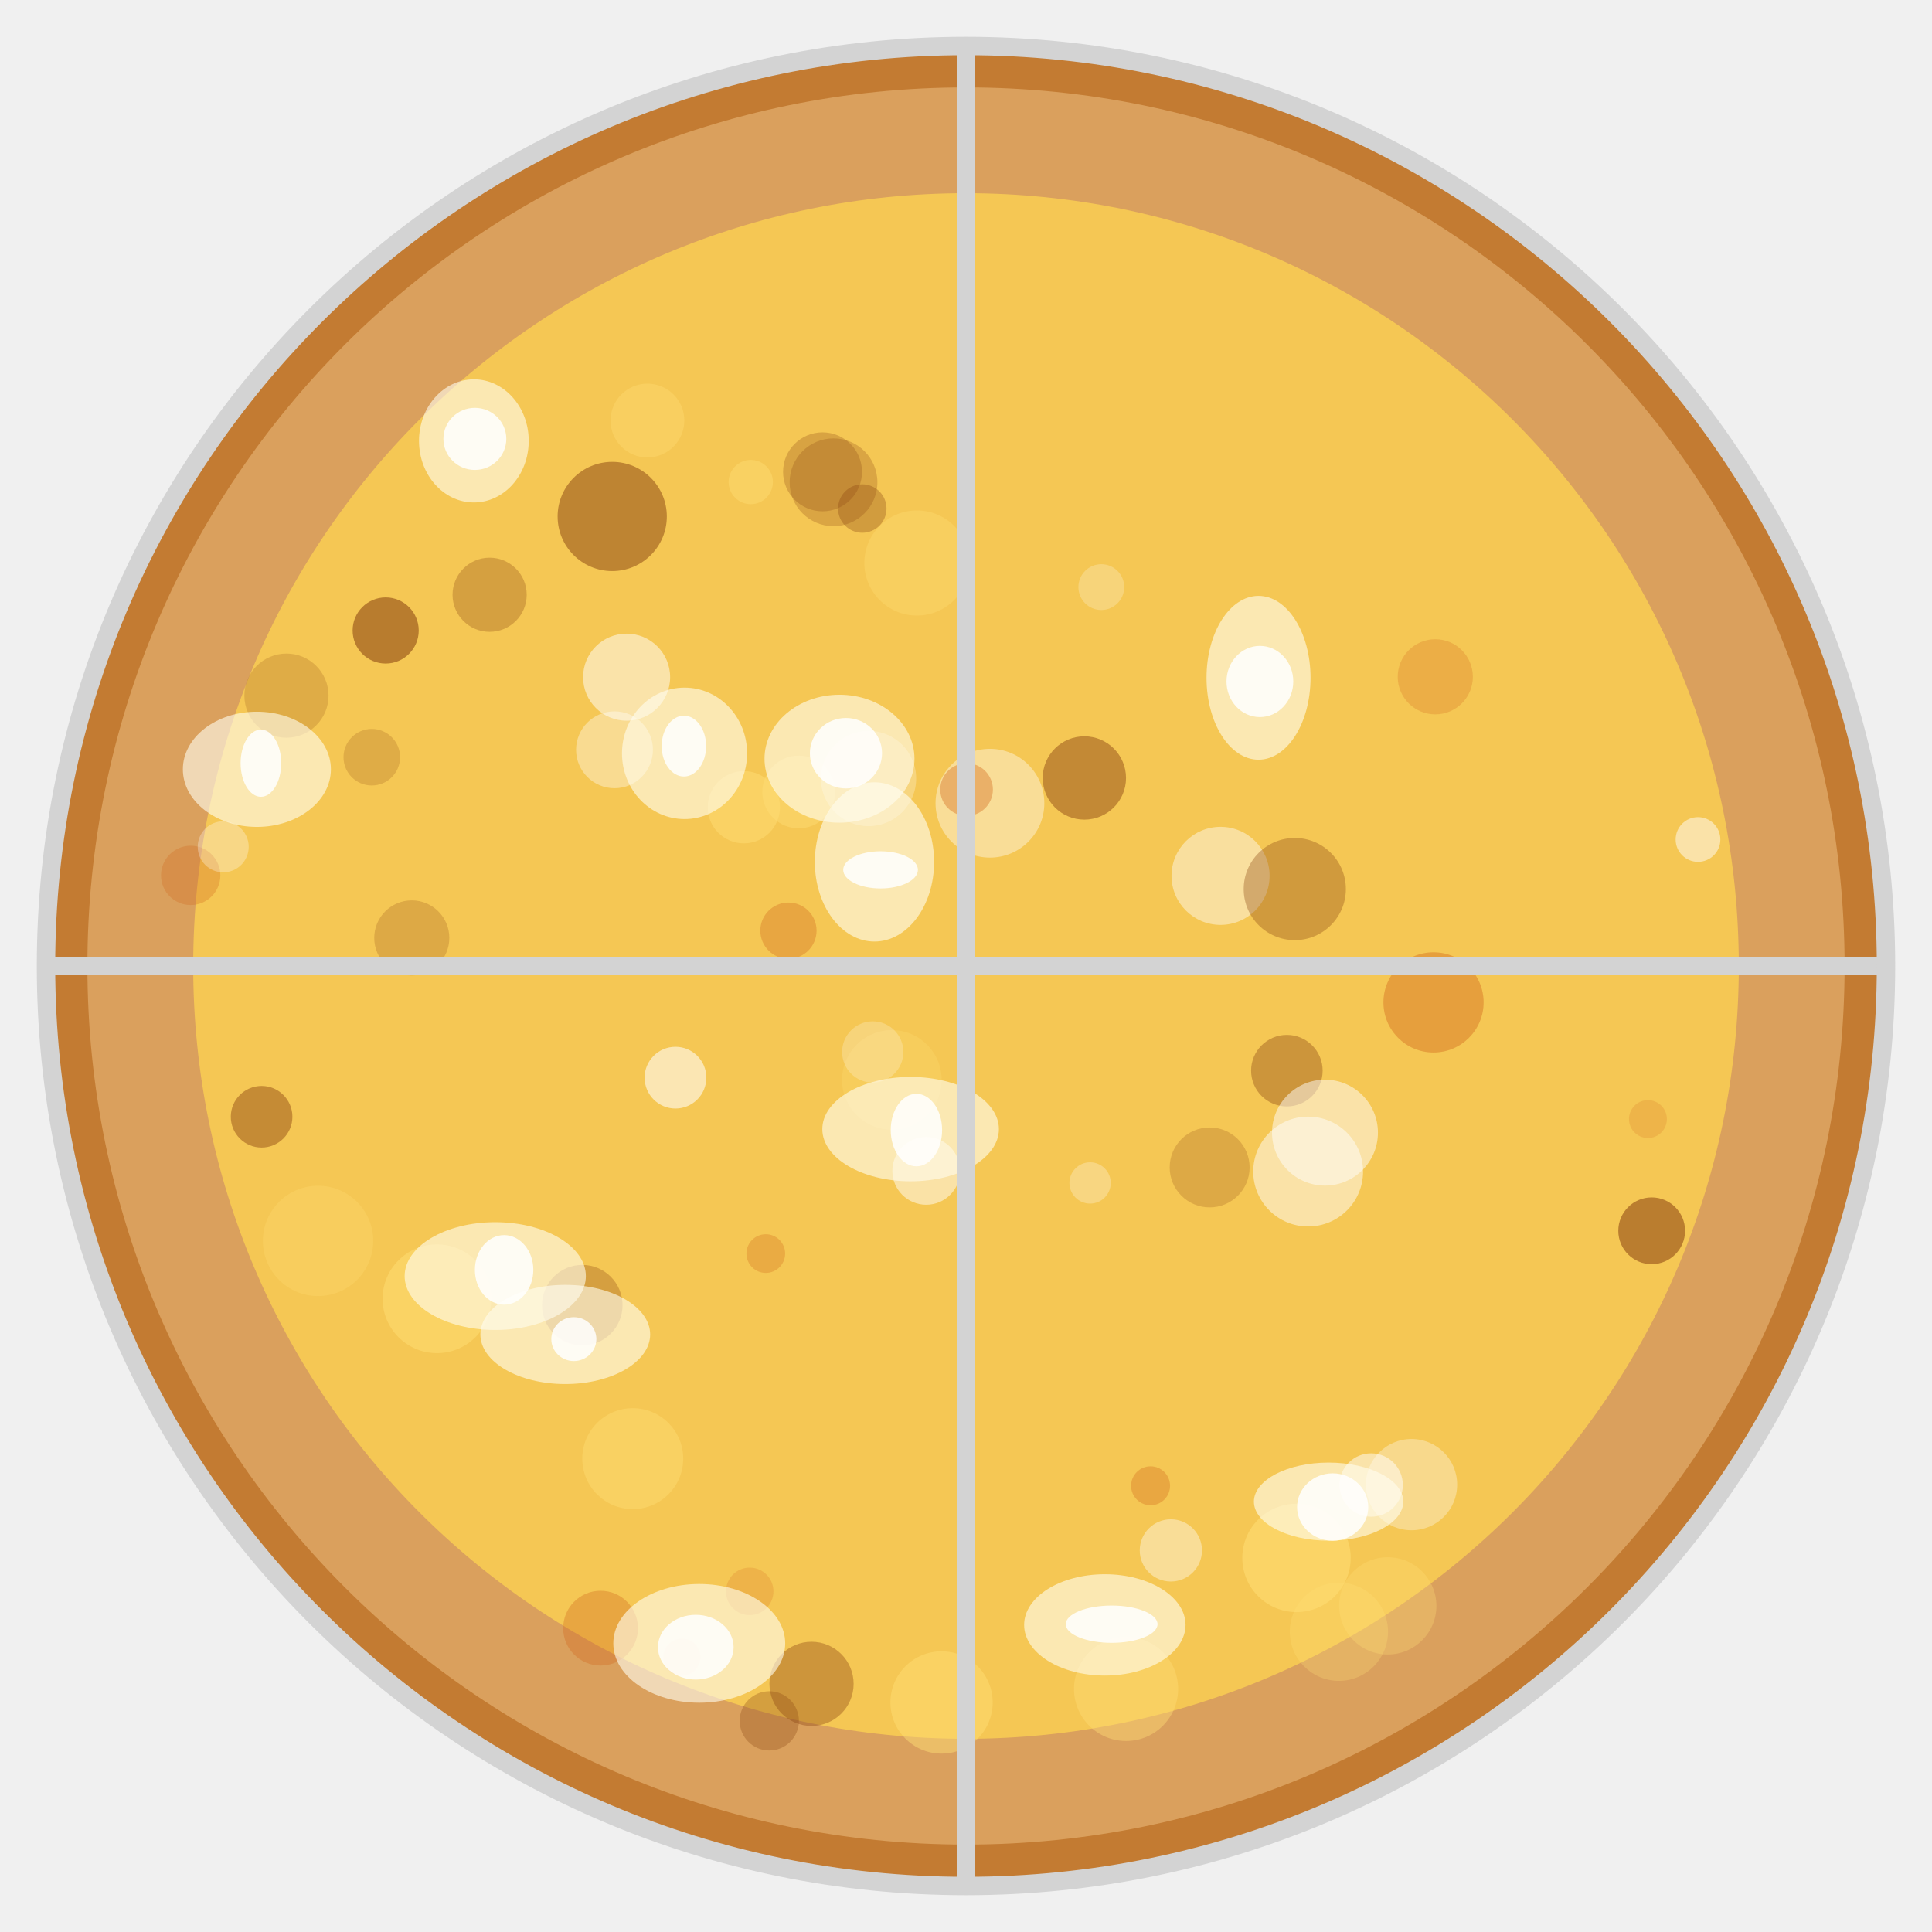
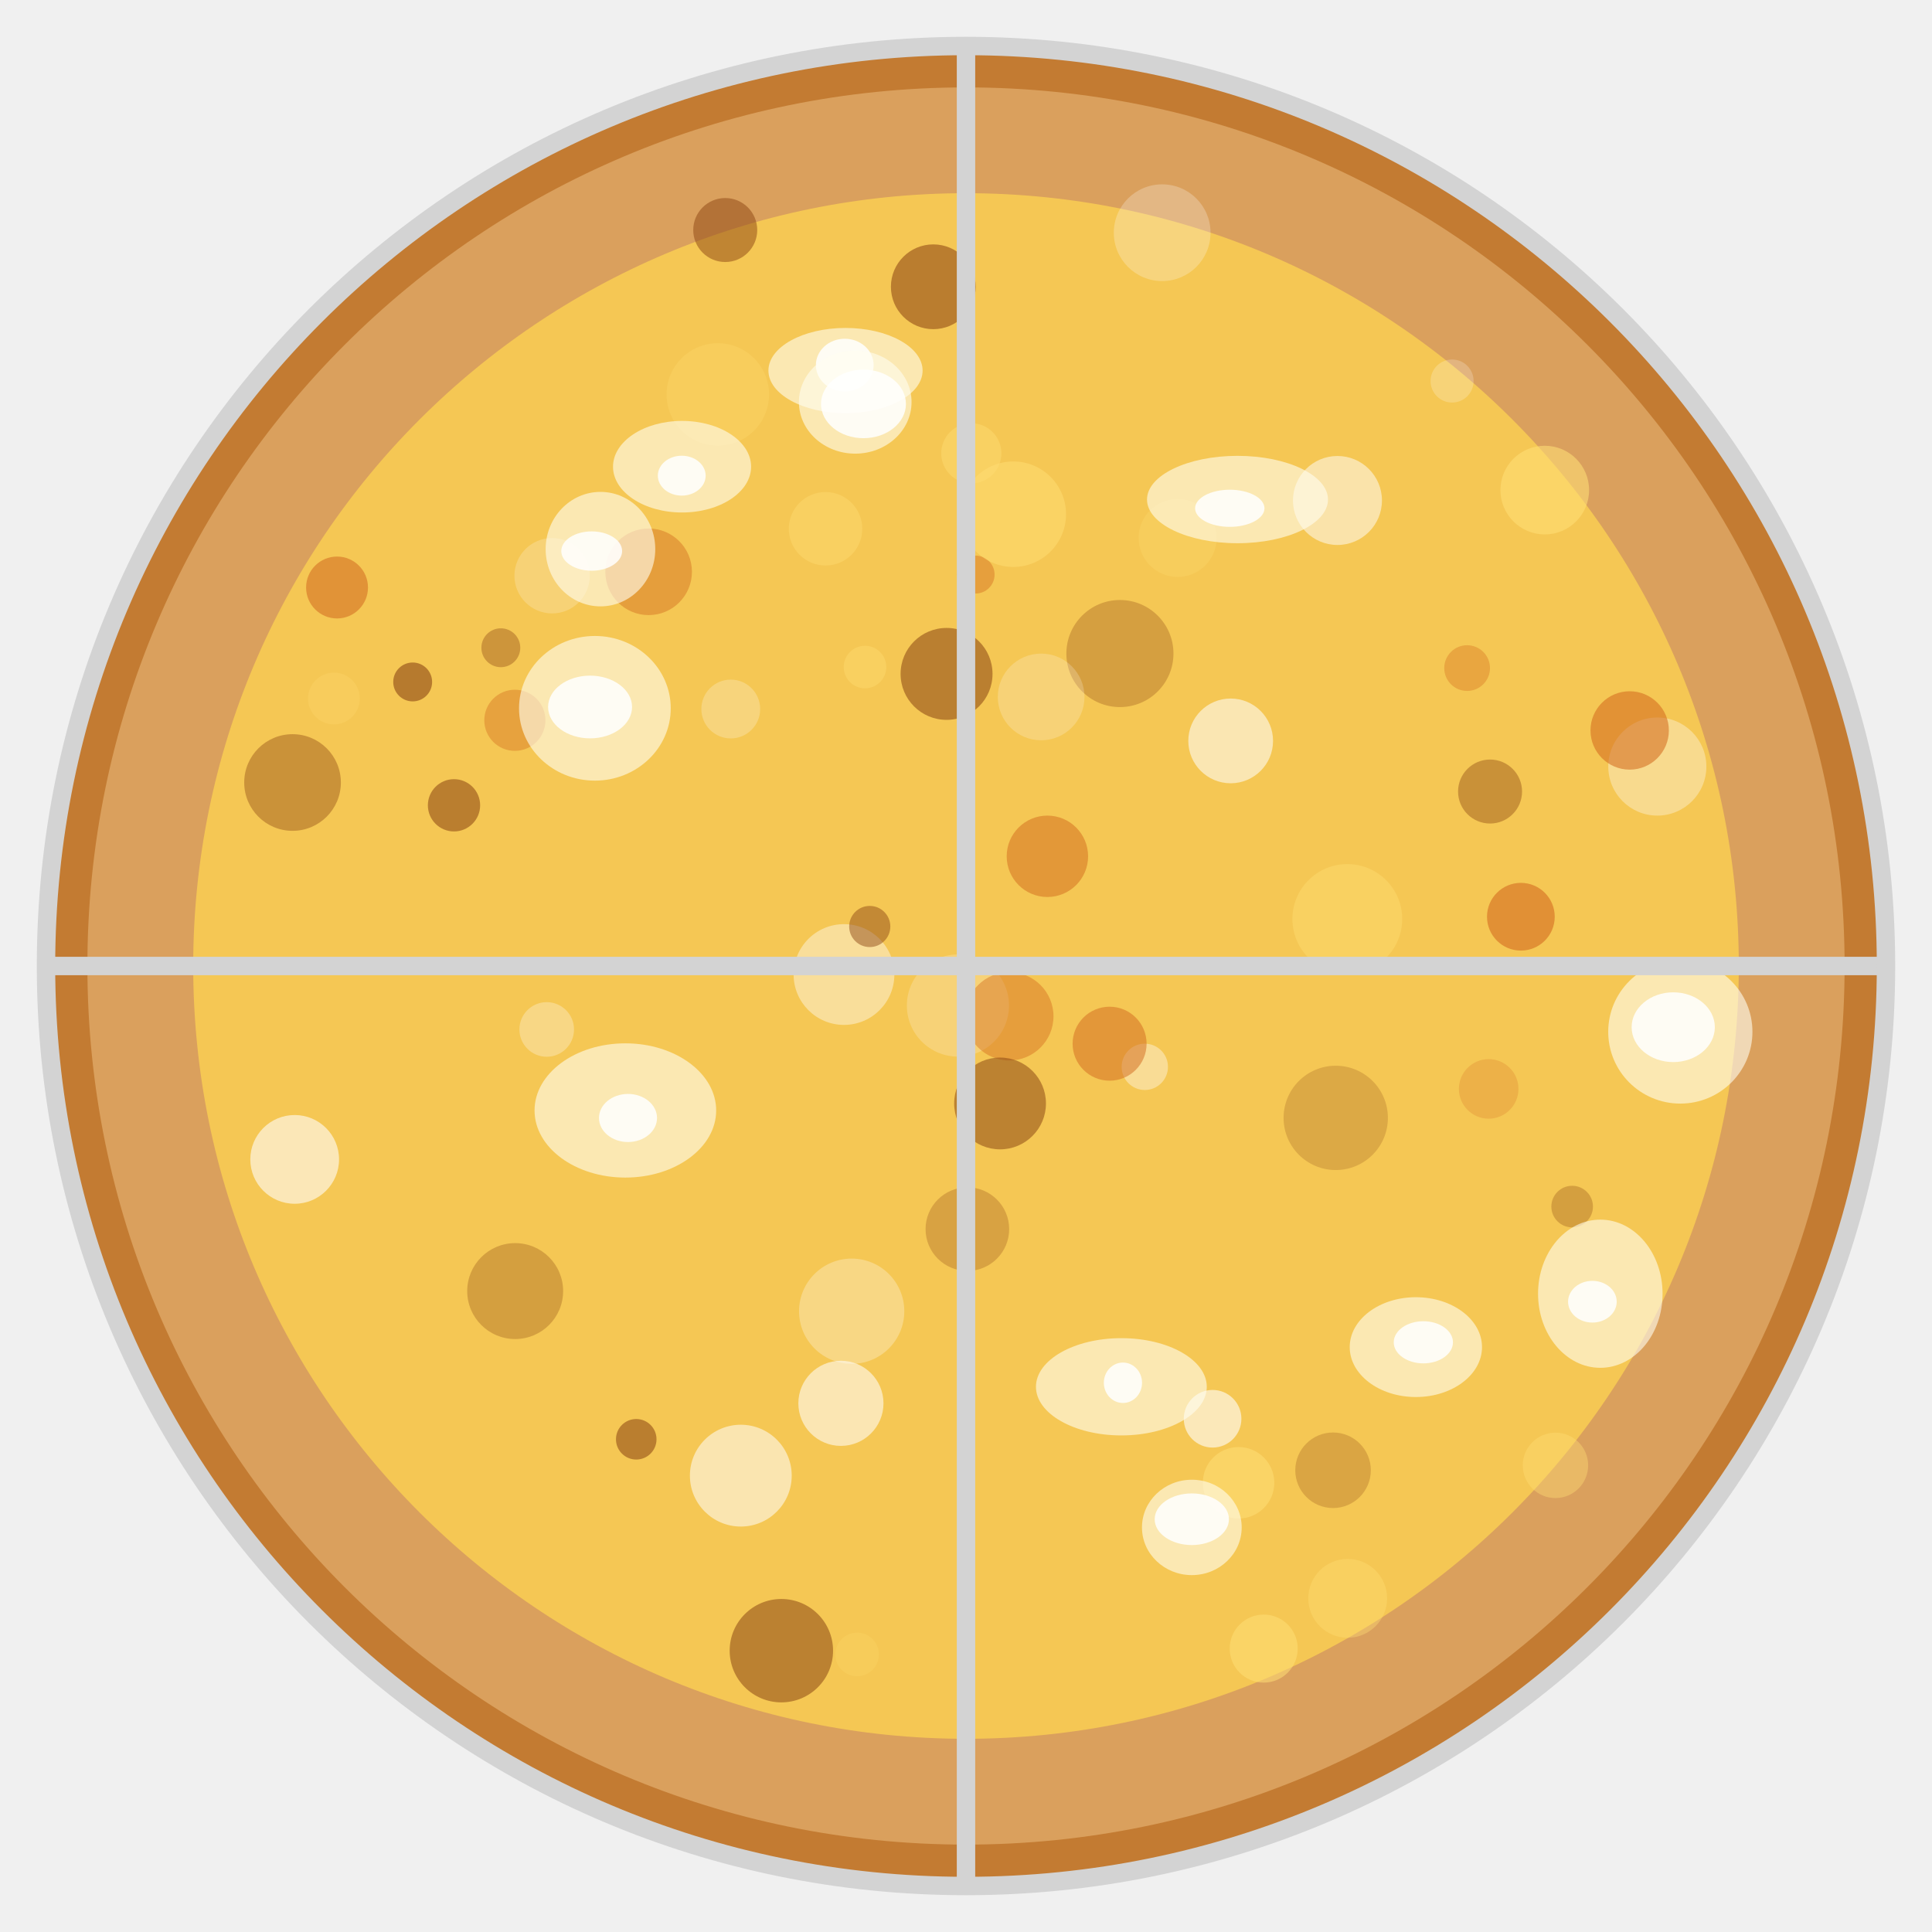
<svg xmlns="http://www.w3.org/2000/svg" xmlns:xlink="http://www.w3.org/1999/xlink" width="210.0" height="210.0">
  <svg x="0.0" y="0.0" width="210.0" height="210.0" viewBox="0 0 210 210">
    <defs>
-       <clipPath id="clip-4503625680-4503488848">
+       <clipPath id="clip-4472086480-4508080592">
        <circle cx="105.0" cy="105.0" r="100" fill="none" />
      </clipPath>
    </defs>
    <g>
      <circle cx="105.0" cy="105.0" r="100" fill="#F5C754" />
-       <use xlink:href="#clip-4503625680-4503488848" />
-       <g clip-path="url(#clip-4503625680-4503488848)">
+       <use xlink:href="#clip-4472086480-4508080592" />
+       <g clip-path="url(#clip-4472086480-4508080592)">
        <circle cx="105.0" cy="105.0" r="92" stroke="#DAA05D" stroke-width="16" fill="none" />
        <circle cx="105.0" cy="105.0" r="98" stroke="#C37B32" stroke-width="5" fill="none" />
-         <circle cx="119.707" cy="63.814" r="2.49" fill="#FFFFFF" fill-opacity="0.223" />
-         <circle cx="34.571" cy="134.881" r="5.995" fill="#FFDE75" fill-opacity="0.274" />
-         <circle cx="86.816" cy="86.081" r="3.955" fill="#FFDE75" fill-opacity="0.443" />
-         <circle cx="66.795" cy="81.499" r="4.178" fill="#FFFFFF" fill-opacity="0.358" />
-         <circle cx="96.942" cy="117.386" r="5.416" fill="#FFDE75" fill-opacity="0.23" />
-         <circle cx="139.877" cy="116.376" r="3.888" fill="#8B4513" fill-opacity="0.386" />
-         <circle cx="127.267" cy="168.522" r="3.382" fill="#FFFFFF" fill-opacity="0.394" />
-         <circle cx="99.664" cy="61.194" r="5.713" fill="#FFDE75" fill-opacity="0.348" />
-         <circle cx="65.278" cy="176.973" r="4.064" fill="#D2691E" fill-opacity="0.348" />
-         <circle cx="94.405" cy="84.619" r="5.18" fill="#FFFFFF" fill-opacity="0.249" />
-         <circle cx="145.534" cy="177.364" r="5.339" fill="#FFDE75" fill-opacity="0.285" />
-         <circle cx="93.727" cy="55.275" r="2.633" fill="#8B4513" fill-opacity="0.334" />
-         <circle cx="20.727" cy="95.15" r="3.225" fill="#D2691E" fill-opacity="0.306" />
-         <circle cx="85.7" cy="101.16" r="3.057" fill="#D2691E" fill-opacity="0.35" />
-         <circle cx="83.238" cy="136.258" r="2.103" fill="#D2691E" fill-opacity="0.297" />
-         <circle cx="107.602" cy="87.306" r="5.912" fill="#FFFFFF" fill-opacity="0.393" />
-         <circle cx="74.115" cy="180.127" r="2" fill="#D2691E" fill-opacity="0.328" />
-         <circle cx="122.399" cy="183.581" r="5.659" fill="#FFDE75" fill-opacity="0.426" />
-         <circle cx="140.924" cy="169.336" r="5.891" fill="#FFDE75" fill-opacity="0.557" />
-         <circle cx="41.921" cy="68.53" r="3.594" fill="#8B4513" fill-opacity="0.573" />
-         <circle cx="66.546" cy="56.137" r="5.935" fill="#8B4513" fill-opacity="0.512" />
-         <circle cx="156.01" cy="73.565" r="4.083" fill="#D2691E" fill-opacity="0.269" />
-         <circle cx="184.566" cy="91.25" r="2.43" fill="#FFFFFF" fill-opacity="0.49" />
-         <circle cx="90.6" cy="52.422" r="4.77" fill="#8B4513" fill-opacity="0.255" />
-         <circle cx="131.483" cy="126.895" r="4.344" fill="#8B4513" fill-opacity="0.23" />
-         <circle cx="31.137" cy="75.612" r="4.574" fill="#8B4513" fill-opacity="0.206" />
-         <circle cx="125.062" cy="161.498" r="2.118" fill="#D2691E" fill-opacity="0.33" />
-         <circle cx="118.488" cy="128.582" r="2.246" fill="#FFFFFF" fill-opacity="0.264" />
-         <circle cx="105.063" cy="85.821" r="2.862" fill="#D2691E" fill-opacity="0.386" />
-         <circle cx="132.668" cy="95.203" r="5.329" fill="#FFFFFF" fill-opacity="0.437" />
-         <circle cx="47.495" cy="141.171" r="5.91" fill="#FFDE75" fill-opacity="0.508" />
-         <circle cx="63.291" cy="141.867" r="4.375" fill="#8B4513" fill-opacity="0.301" />
-         <circle cx="94.863" cy="114.345" r="3.329" fill="#FFFFFF" fill-opacity="0.226" />
-         <circle cx="28.435" cy="121.385" r="3.348" fill="#8B4513" fill-opacity="0.459" />
-         <circle cx="80.852" cy="87.742" r="3.927" fill="#FFDE75" fill-opacity="0.488" />
-         <circle cx="117.865" cy="84.563" r="4.528" fill="#8B4513" fill-opacity="0.473" />
-         <circle cx="53.22" cy="64.647" r="4.03" fill="#8B4513" fill-opacity="0.3" />
-         <circle cx="142.19" cy="127.343" r="5.969" fill="#FFFFFF" fill-opacity="0.485" />
-         <circle cx="144.02" cy="123.112" r="5.756" fill="#FFFFFF" fill-opacity="0.491" />
-         <circle cx="24.262" cy="92.045" r="2.772" fill="#FFFFFF" fill-opacity="0.294" />
-         <circle cx="89.405" cy="51.285" r="4.29" fill="#8B4513" fill-opacity="0.277" />
-         <circle cx="68.776" cy="158.548" r="5.486" fill="#FFDE75" fill-opacity="0.442" />
-         <circle cx="70.372" cy="45.712" r="4.01" fill="#FFDE75" fill-opacity="0.379" />
-         <circle cx="88.209" cy="183.027" r="4.576" fill="#8B4513" fill-opacity="0.375" />
-         <circle cx="179.123" cy="121.639" r="2.06" fill="#D2691E" fill-opacity="0.201" />
-         <circle cx="68.109" cy="73.606" r="4.731" fill="#FFFFFF" fill-opacity="0.499" />
-         <circle cx="73.421" cy="117.137" r="3.356" fill="#FFFFFF" fill-opacity="0.555" />
-         <circle cx="81.49" cy="172.972" r="2.581" fill="#D2691E" fill-opacity="0.206" />
-         <circle cx="153.428" cy="161.373" r="4.959" fill="#FFFFFF" fill-opacity="0.332" />
-         <circle cx="83.619" cy="187.051" r="3.22" fill="#8B4513" fill-opacity="0.307" />
-         <circle cx="102.343" cy="185.051" r="5.557" fill="#FFDE75" fill-opacity="0.472" />
-         <circle cx="44.759" cy="101.948" r="4.081" fill="#8B4513" fill-opacity="0.23" />
-         <circle cx="100.676" cy="127.271" r="3.682" fill="#FFFFFF" fill-opacity="0.48" />
-         <circle cx="150.846" cy="174.551" r="5.285" fill="#FFDE75" fill-opacity="0.307" />
-         <circle cx="140.737" cy="96.637" r="5.553" fill="#8B4513" fill-opacity="0.347" />
-         <circle cx="149.039" cy="161.415" r="3.444" fill="#FFFFFF" fill-opacity="0.502" />
-         <circle cx="81.604" cy="52.396" r="2.405" fill="#FFDE75" fill-opacity="0.432" />
-         <circle cx="155.818" cy="108.956" r="5.446" fill="#D2691E" fill-opacity="0.421" />
-         <circle cx="40.412" cy="82.305" r="3.074" fill="#8B4513" fill-opacity="0.209" />
-         <circle cx="179.531" cy="133.782" r="3.629" fill="#8B4513" fill-opacity="0.56" />
-         <ellipse cx="61.443" cy="145.05" rx="9.227" ry="5.391" fill="#FFFDF0" fill-opacity="0.6" />
-         <ellipse cx="62.373" cy="145.557" rx="2.449" ry="2.384" fill="#FFFFFF" fill-opacity="0.85" />
-         <ellipse cx="95.051" cy="93.688" rx="6.482" ry="8.655" fill="#FFFDF0" fill-opacity="0.6" />
-         <ellipse cx="95.714" cy="94.55" rx="4.06" ry="2.021" fill="#FFFFFF" fill-opacity="0.85" />
-         <ellipse cx="74.407" cy="81.886" rx="6.8" ry="7.144" fill="#FFFDF0" fill-opacity="0.6" />
-         <ellipse cx="74.338" cy="81.098" rx="2.417" ry="3.307" fill="#FFFFFF" fill-opacity="0.85" />
-         <ellipse cx="91.249" cy="82.469" rx="8.15" ry="6.955" fill="#FFFDF0" fill-opacity="0.6" />
-         <ellipse cx="91.952" cy="81.872" rx="3.922" ry="3.83" fill="#FFFFFF" fill-opacity="0.85" />
-         <ellipse cx="144.413" cy="163.22" rx="8.119" ry="4.244" fill="#FFFDF0" fill-opacity="0.6" />
-         <ellipse cx="144.857" cy="163.807" rx="3.868" ry="3.663" fill="#FFFFFF" fill-opacity="0.85" />
-         <ellipse cx="136.796" cy="73.673" rx="5.653" ry="8.904" fill="#FFFDF0" fill-opacity="0.6" />
-         <ellipse cx="136.944" cy="74.074" rx="3.63" ry="3.87" fill="#FFFFFF" fill-opacity="0.85" />
-         <ellipse cx="53.832" cy="138.704" rx="9.848" ry="5.857" fill="#FFFDF0" fill-opacity="0.6" />
-         <ellipse cx="54.794" cy="138.032" rx="3.176" ry="3.782" fill="#FFFFFF" fill-opacity="0.85" />
-         <ellipse cx="27.922" cy="83.621" rx="8.045" ry="6.261" fill="#FFFDF0" fill-opacity="0.6" />
-         <ellipse cx="28.36" cy="82.956" rx="2.208" ry="3.652" fill="#FFFFFF" fill-opacity="0.85" />
-         <ellipse cx="51.507" cy="47.923" rx="5.963" ry="6.691" fill="#FFFDF0" fill-opacity="0.6" />
-         <ellipse cx="51.615" cy="47.706" rx="3.419" ry="3.374" fill="#FFFFFF" fill-opacity="0.85" />
-         <ellipse cx="120.091" cy="176.619" rx="8.773" ry="5.507" fill="#FFFDF0" fill-opacity="0.6" />
-         <ellipse cx="120.831" cy="176.543" rx="4.988" ry="2.026" fill="#FFFFFF" fill-opacity="0.85" />
-         <ellipse cx="76.006" cy="178.626" rx="9.342" ry="6.453" fill="#FFFDF0" fill-opacity="0.6" />
-         <ellipse cx="75.628" cy="179.042" rx="4.112" ry="3.52" fill="#FFFFFF" fill-opacity="0.85" />
-         <ellipse cx="98.979" cy="122.73" rx="9.597" ry="5.672" fill="#FFFDF0" fill-opacity="0.6" />
-         <ellipse cx="99.61" cy="122.833" rx="2.793" ry="3.94" fill="#FFFFFF" fill-opacity="0.85" />
+         <circle cx="106.047" cy="62.454" r="2.06" fill="#D2691E" fill-opacity="0.419" />
+         <circle cx="80.523" cy="160.396" r="5.533" fill="#FFFFFF" fill-opacity="0.536" />
+         <circle cx="110.14" cy="55.892" r="5.734" fill="#FFDE75" fill-opacity="0.509" />
+         <circle cx="146.447" cy="99.891" r="5.969" fill="#FFDE75" fill-opacity="0.386" />
+         <circle cx="131.803" cy="154.213" r="3.132" fill="#FFFFFF" fill-opacity="0.587" />
+         <circle cx="180.144" cy="83.321" r="5.331" fill="#FFFFFF" fill-opacity="0.341" />
+         <circle cx="170.886" cy="131.15" r="2.261" fill="#8B4513" fill-opacity="0.308" />
+         <circle cx="113.847" cy="93.076" r="4.424" fill="#D2691E" fill-opacity="0.497" />
+         <circle cx="104.122" cy="109.298" r="5.55" fill="#FFFFFF" fill-opacity="0.207" />
+         <circle cx="36.635" cy="63.859" r="3.364" fill="#D2691E" fill-opacity="0.54" />
+         <circle cx="84.931" cy="179.422" r="5.619" fill="#8B4513" fill-opacity="0.536" />
+         <circle cx="145.376" cy="54.4" r="4.836" fill="#FFFFFF" fill-opacity="0.502" />
+         <circle cx="124.436" cy="115.961" r="2.517" fill="#FFFFFF" fill-opacity="0.382" />
+         <circle cx="60.014" cy="62.579" r="4.097" fill="#FFFFFF" fill-opacity="0.202" />
+         <circle cx="54.438" cy="70.407" r="2.113" fill="#8B4513" fill-opacity="0.375" />
+         <circle cx="109.71" cy="110.467" r="4.8" fill="#D2691E" fill-opacity="0.437" />
+         <circle cx="108.702" cy="119.94" r="4.989" fill="#8B4513" fill-opacity="0.535" />
+         <circle cx="157.835" cy="41.416" r="2.339" fill="#FFFFFF" fill-opacity="0.213" />
+         <circle cx="134.626" cy="161.173" r="3.885" fill="#FFDE75" fill-opacity="0.55" />
+         <circle cx="31.798" cy="85.055" r="5.253" fill="#8B4513" fill-opacity="0.403" />
+         <circle cx="78.023" cy="42.876" r="5.568" fill="#FFDE75" fill-opacity="0.271" />
+         <circle cx="94.022" cy="72.505" r="2.313" fill="#FFDE75" fill-opacity="0.388" />
+         <circle cx="144.897" cy="159.812" r="4.106" fill="#8B4513" fill-opacity="0.255" />
+         <circle cx="91.738" cy="105.927" r="5.476" fill="#FFFFFF" fill-opacity="0.408" />
+         <circle cx="92.574" cy="142.524" r="5.72" fill="#FFFFFF" fill-opacity="0.285" />
+         <circle cx="44.856" cy="74.125" r="2.113" fill="#8B4513" fill-opacity="0.587" />
+         <circle cx="161.813" cy="118.359" r="3.237" fill="#D2691E" fill-opacity="0.234" />
+         <circle cx="55.963" cy="78.293" r="3.322" fill="#D2691E" fill-opacity="0.392" />
+         <circle cx="121.73" cy="71.037" r="5.82" fill="#8B4513" fill-opacity="0.303" />
+         <circle cx="89.732" cy="57.475" r="3.993" fill="#FFDE75" fill-opacity="0.393" />
+         <circle cx="49.348" cy="87.533" r="2.841" fill="#8B4513" fill-opacity="0.558" />
+         <circle cx="91.404" cy="152.536" r="4.627" fill="#FFFFFF" fill-opacity="0.553" />
+         <circle cx="36.295" cy="75.925" r="2.816" fill="#FFDE75" fill-opacity="0.251" />
+         <circle cx="94.538" cy="100.706" r="2.236" fill="#8B4513" fill-opacity="0.474" />
+         <circle cx="32.03" cy="126.021" r="4.823" fill="#FFFFFF" fill-opacity="0.578" />
+         <circle cx="69.157" cy="156.443" r="2.203" fill="#8B4513" fill-opacity="0.557" />
+         <circle cx="159.469" cy="72.618" r="2.485" fill="#D2691E" fill-opacity="0.353" />
+         <circle cx="165.312" cy="99.644" r="3.681" fill="#D2691E" fill-opacity="0.577" />
+         <circle cx="102.887" cy="73.25" r="4.996" fill="#8B4513" fill-opacity="0.551" />
+         <circle cx="177.139" cy="79.396" r="4.26" fill="#D2691E" fill-opacity="0.558" />
+         <circle cx="161.963" cy="86.036" r="3.478" fill="#8B4513" fill-opacity="0.412" />
+         <circle cx="101.446" cy="31.171" r="4.608" fill="#8B4513" fill-opacity="0.562" />
+         <circle cx="59.426" cy="111.897" r="2.968" fill="#FFFFFF" fill-opacity="0.287" />
+         <circle cx="128.005" cy="58.468" r="4.242" fill="#FFDE75" fill-opacity="0.246" />
+         <circle cx="78.83" cy="25.003" r="3.478" fill="#8B4513" fill-opacity="0.502" />
+         <circle cx="169.071" cy="159.279" r="3.553" fill="#FFDE75" fill-opacity="0.416" />
+         <circle cx="137.36" cy="179.195" r="3.697" fill="#FFDE75" fill-opacity="0.548" />
+         <circle cx="105.149" cy="133.6" r="4.544" fill="#8B4513" fill-opacity="0.274" />
+         <circle cx="146.488" cy="173.733" r="4.284" fill="#FFDE75" fill-opacity="0.387" />
+         <circle cx="105.578" cy="49.273" r="3.269" fill="#FFDE75" fill-opacity="0.438" />
+         <circle cx="126.323" cy="25.294" r="5.257" fill="#FFFFFF" fill-opacity="0.24" />
+         <circle cx="70.505" cy="62.153" r="4.706" fill="#D2691E" fill-opacity="0.439" />
+         <circle cx="113.168" cy="75.754" r="4.711" fill="#FFFFFF" fill-opacity="0.206" />
+         <circle cx="133.769" cy="80.533" r="4.606" fill="#FFFFFF" fill-opacity="0.55" />
+         <circle cx="55.997" cy="140.335" r="5.213" fill="#8B4513" fill-opacity="0.307" />
+         <circle cx="120.609" cy="113.446" r="4.021" fill="#D2691E" fill-opacity="0.501" />
+         <circle cx="167.909" cy="53.271" r="4.819" fill="#FFDE75" fill-opacity="0.579" />
+         <circle cx="145.189" cy="121.509" r="5.669" fill="#8B4513" fill-opacity="0.228" />
+         <circle cx="93.165" cy="179.831" r="2.366" fill="#FFDE75" fill-opacity="0.203" />
+         <circle cx="79.431" cy="77.067" r="3.196" fill="#FFFFFF" fill-opacity="0.233" />
+         <ellipse cx="91.904" cy="40.28" rx="8.379" ry="4.634" fill="#FFFDF0" fill-opacity="0.6" />
+         <ellipse cx="91.822" cy="39.686" rx="3.139" ry="2.866" fill="#FFFFFF" fill-opacity="0.85" />
+         <ellipse cx="74.137" cy="50.729" rx="7.505" ry="4.977" fill="#FFFDF0" fill-opacity="0.6" />
+         <ellipse cx="74.103" cy="51.703" rx="2.599" ry="2.168" fill="#FFFFFF" fill-opacity="0.85" />
+         <ellipse cx="153.899" cy="146.426" rx="7.19" ry="5.425" fill="#FFFDF0" fill-opacity="0.6" />
+         <ellipse cx="154.712" cy="145.902" rx="3.219" ry="2.291" fill="#FFFFFF" fill-opacity="0.85" />
+         <ellipse cx="129.547" cy="166.024" rx="5.42" ry="5.184" fill="#FFFDF0" fill-opacity="0.6" />
+         <ellipse cx="129.545" cy="165.134" rx="4.037" ry="2.806" fill="#FFFFFF" fill-opacity="0.85" />
+         <ellipse cx="92.96" cy="43.705" rx="6.122" ry="5.605" fill="#FFFDF0" fill-opacity="0.6" />
+         <ellipse cx="93.857" cy="43.903" rx="4.616" ry="3.728" fill="#FFFFFF" fill-opacity="0.85" />
+         <ellipse cx="134.511" cy="54.297" rx="9.836" ry="4.749" fill="#FFFDF0" fill-opacity="0.6" />
+         <ellipse cx="133.672" cy="55.249" rx="3.77" ry="2.019" fill="#FFFFFF" fill-opacity="0.85" />
+         <ellipse cx="64.662" cy="76.989" rx="8.245" ry="7.862" fill="#FFFDF0" fill-opacity="0.6" />
+         <ellipse cx="64.139" cy="76.847" rx="4.564" ry="3.409" fill="#FFFFFF" fill-opacity="0.85" />
+         <ellipse cx="182.644" cy="112.153" rx="7.838" ry="7.803" fill="#FFFDF0" fill-opacity="0.6" />
+         <ellipse cx="181.874" cy="111.652" rx="4.522" ry="3.792" fill="#FFFFFF" fill-opacity="0.85" />
+         <ellipse cx="173.946" cy="140.622" rx="6.767" ry="8.054" fill="#FFFDF0" fill-opacity="0.6" />
+         <ellipse cx="173.086" cy="141.49" rx="2.644" ry="2.268" fill="#FFFFFF" fill-opacity="0.85" />
+         <ellipse cx="67.974" cy="120.702" rx="9.871" ry="7.296" fill="#FFFDF0" fill-opacity="0.6" />
+         <ellipse cx="68.261" cy="121.52" rx="3.155" ry="2.615" fill="#FFFFFF" fill-opacity="0.85" />
+         <ellipse cx="65.267" cy="59.688" rx="5.957" ry="6.222" fill="#FFFDF0" fill-opacity="0.6" />
+         <ellipse cx="64.316" cy="59.898" rx="3.306" ry="2.138" fill="#FFFFFF" fill-opacity="0.85" />
+         <ellipse cx="121.888" cy="150.738" rx="9.284" ry="5.286" fill="#FFFDF0" fill-opacity="0.6" />
+         <ellipse cx="122.059" cy="150.301" rx="2.077" ry="2.197" fill="#FFFFFF" fill-opacity="0.85" />
      </g>
      <path d="M105.0,105.0 L105.0,5.0" stroke="lightgray" stroke-width="2" />
      <path d="M105.0,105.0 L205.0,105.0" stroke="lightgray" stroke-width="2" />
      <path d="M105.0,105.0 L105.0,205.0" stroke="lightgray" stroke-width="2" />
      <path d="M105.0,105.0 L5.0,105" stroke="lightgray" stroke-width="2" />
      <circle cx="105.0" cy="105.0" r="100" fill="none" stroke="lightgray" stroke-width="2" />
    </g>
  </svg>
</svg>
